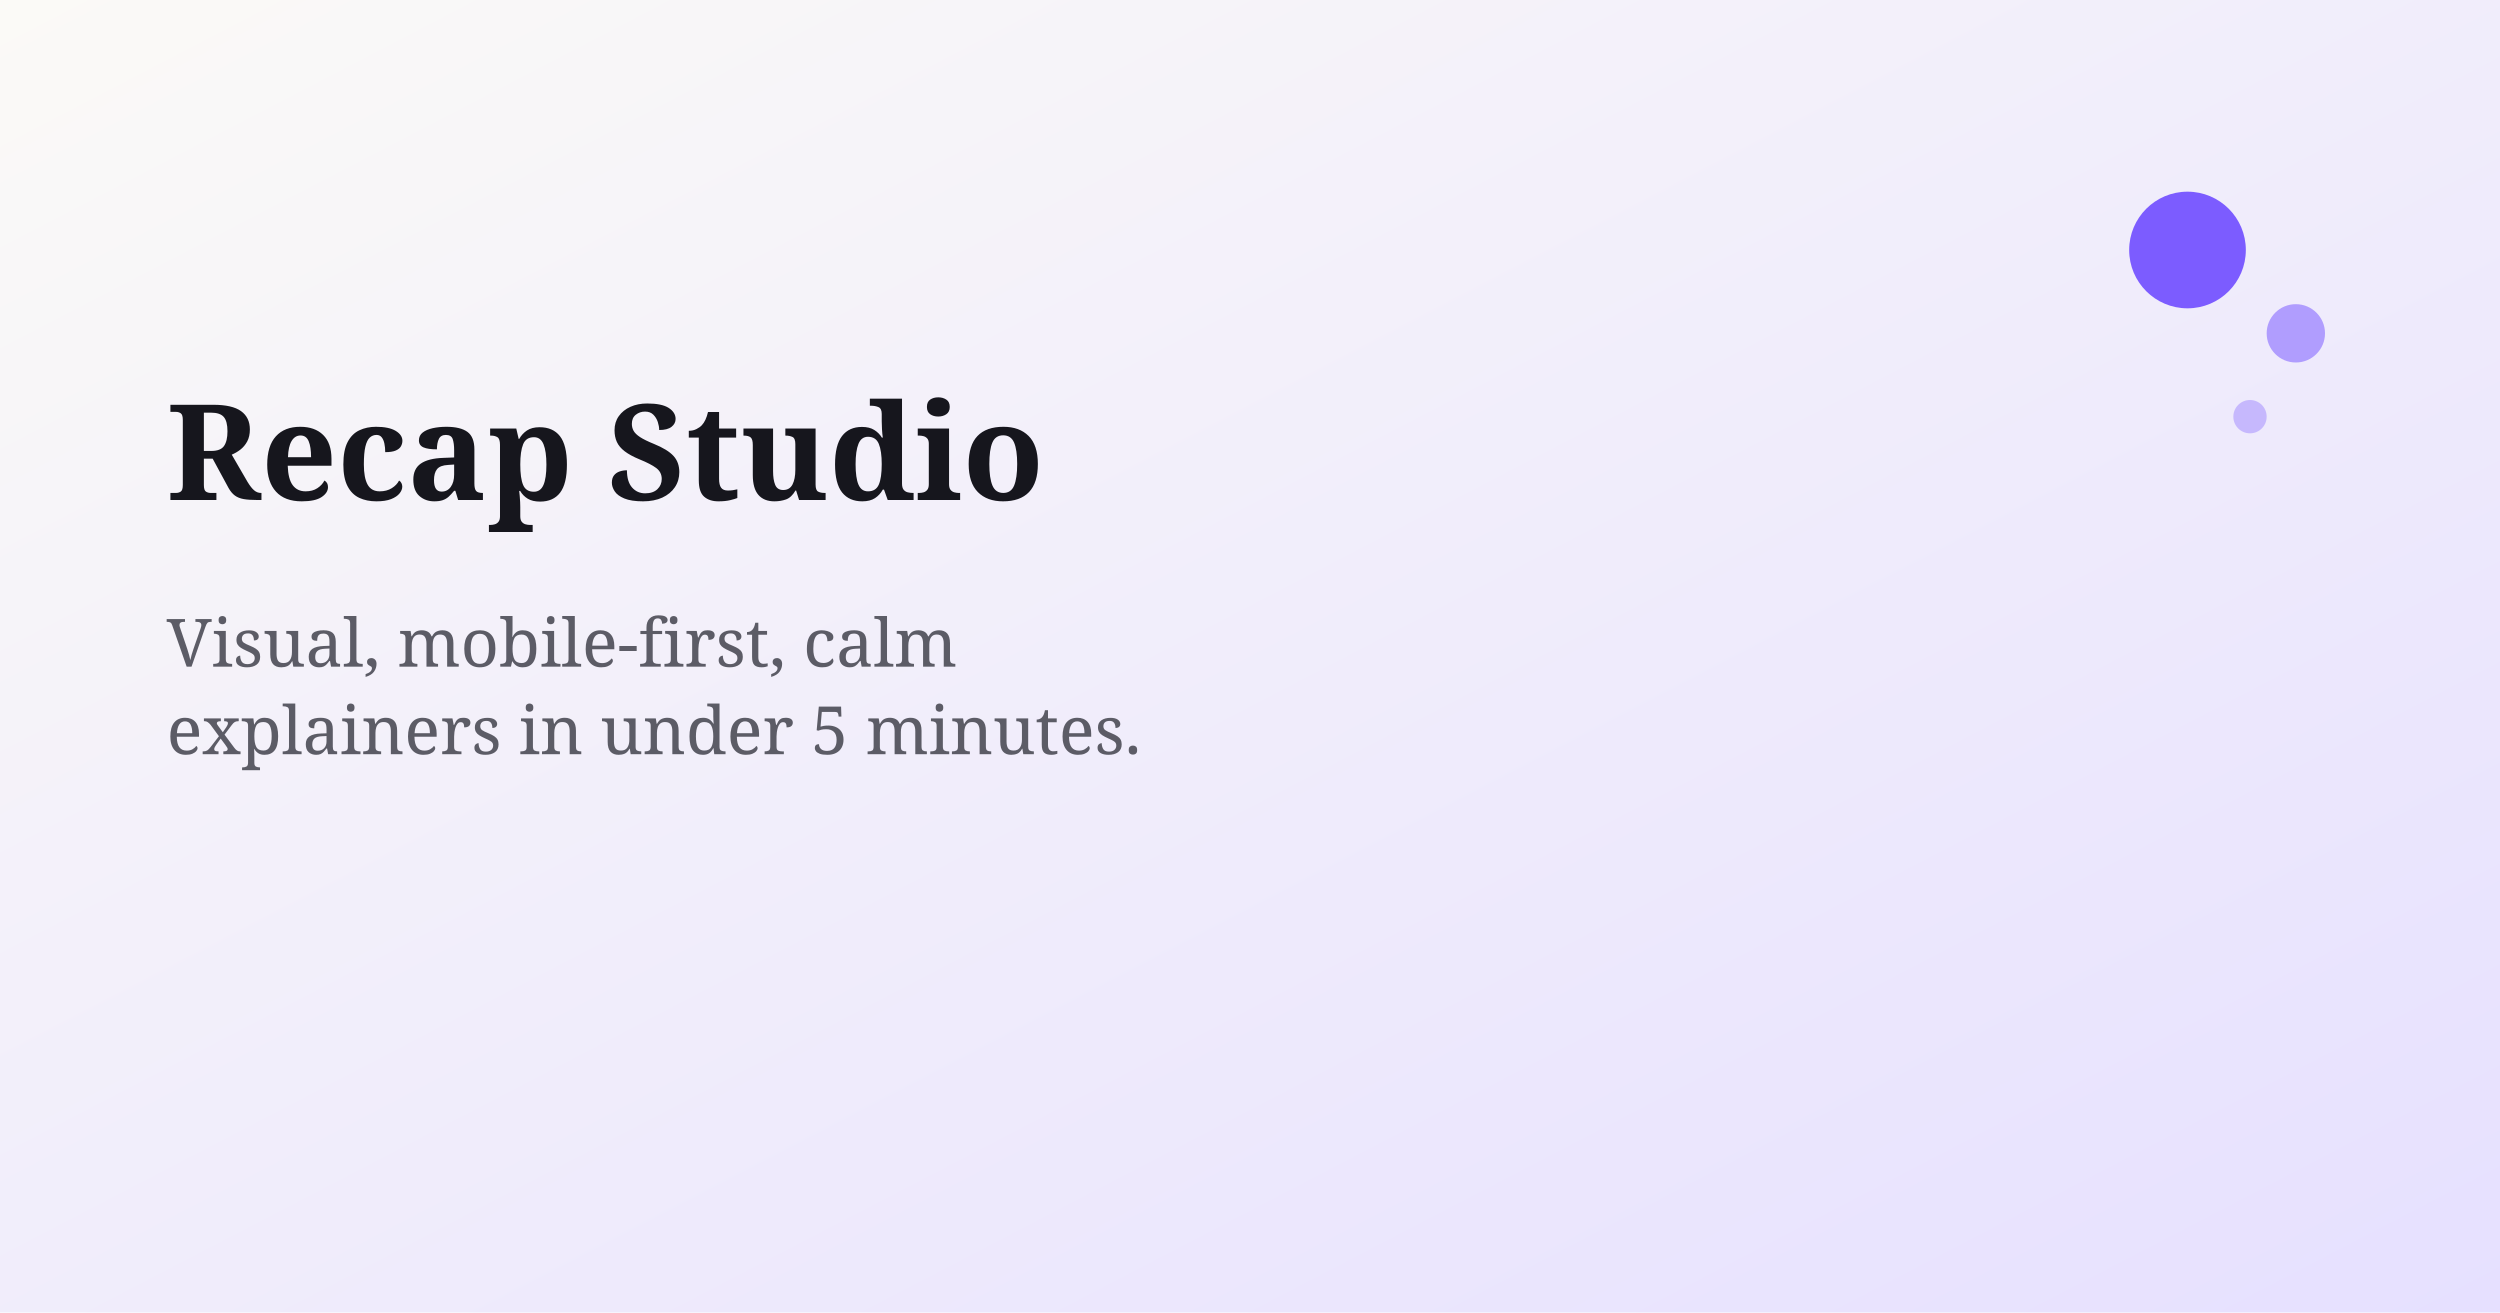
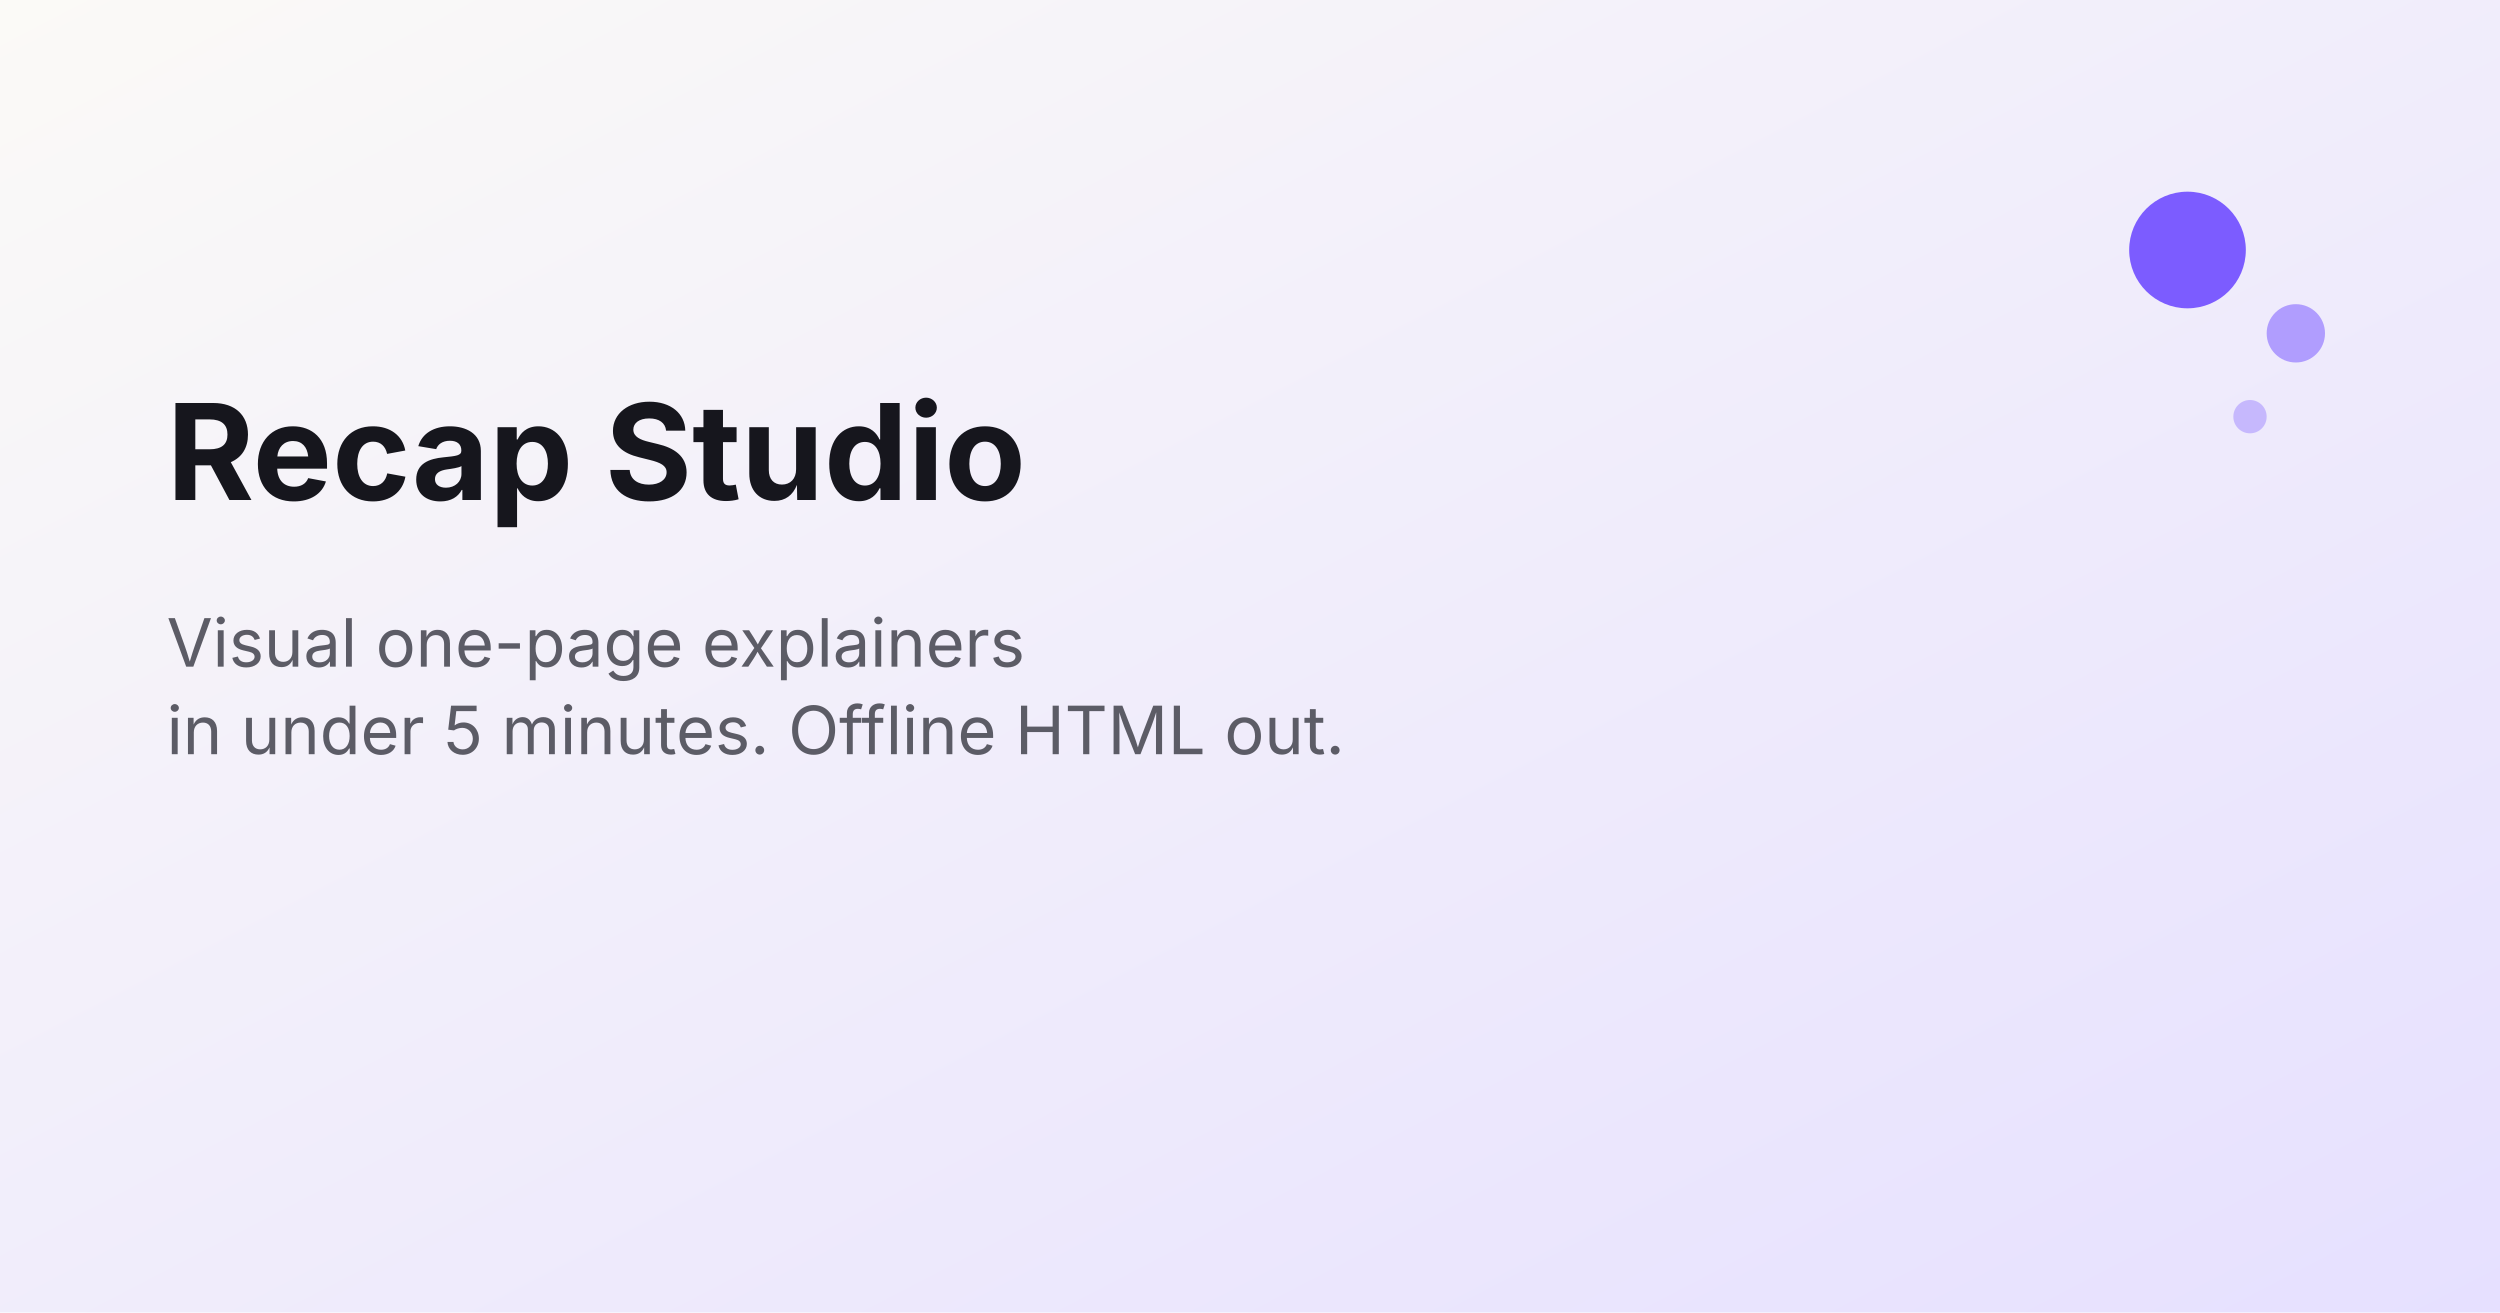
<svg xmlns="http://www.w3.org/2000/svg" viewBox="0 0 1200 630" role="img" aria-label="Recap Studio">
  <defs>
    <linearGradient id="bg" x1="0" x2="1" y1="0" y2="1">
      <stop offset="0%" stop-color="#FBFAF7" />
      <stop offset="100%" stop-color="#E6E0FF" />
    </linearGradient>
  </defs>
  <rect width="1200" height="630" fill="url(#bg)" />
-   <g font-family="ui-serif, Georgia, serif" fill="#16161D">
-     <text x="80" y="240" font-size="64" font-weight="650">Recap Studio</text>
-     <text x="80" y="320" font-size="32" fill="#5C5C66">Visual, mobile-first, calm</text>
-     <text x="80" y="362" font-size="32" fill="#5C5C66">explainers in under 5 minutes.</text>
+   <g font-family="system-ui,-apple-system,Segoe UI,sans-serif" fill="#16161D">
+     <text x="80" y="240" font-size="64" font-weight="700">Recap Studio</text>
+     <text x="80" y="320" font-size="32" fill="#5C5C66">Visual one-page explainers</text>
+     <text x="80" y="362" font-size="32" fill="#5C5C66">in under 5 minutes. Offline HTML out.</text>
  </g>
  <circle cx="1050" cy="120" r="28" fill="#7C5CFF" />
  <circle cx="1102" cy="160" r="14" fill="#7C5CFF" opacity="0.55" />
  <circle cx="1080" cy="200" r="8" fill="#7C5CFF" opacity="0.35" />
</svg>
